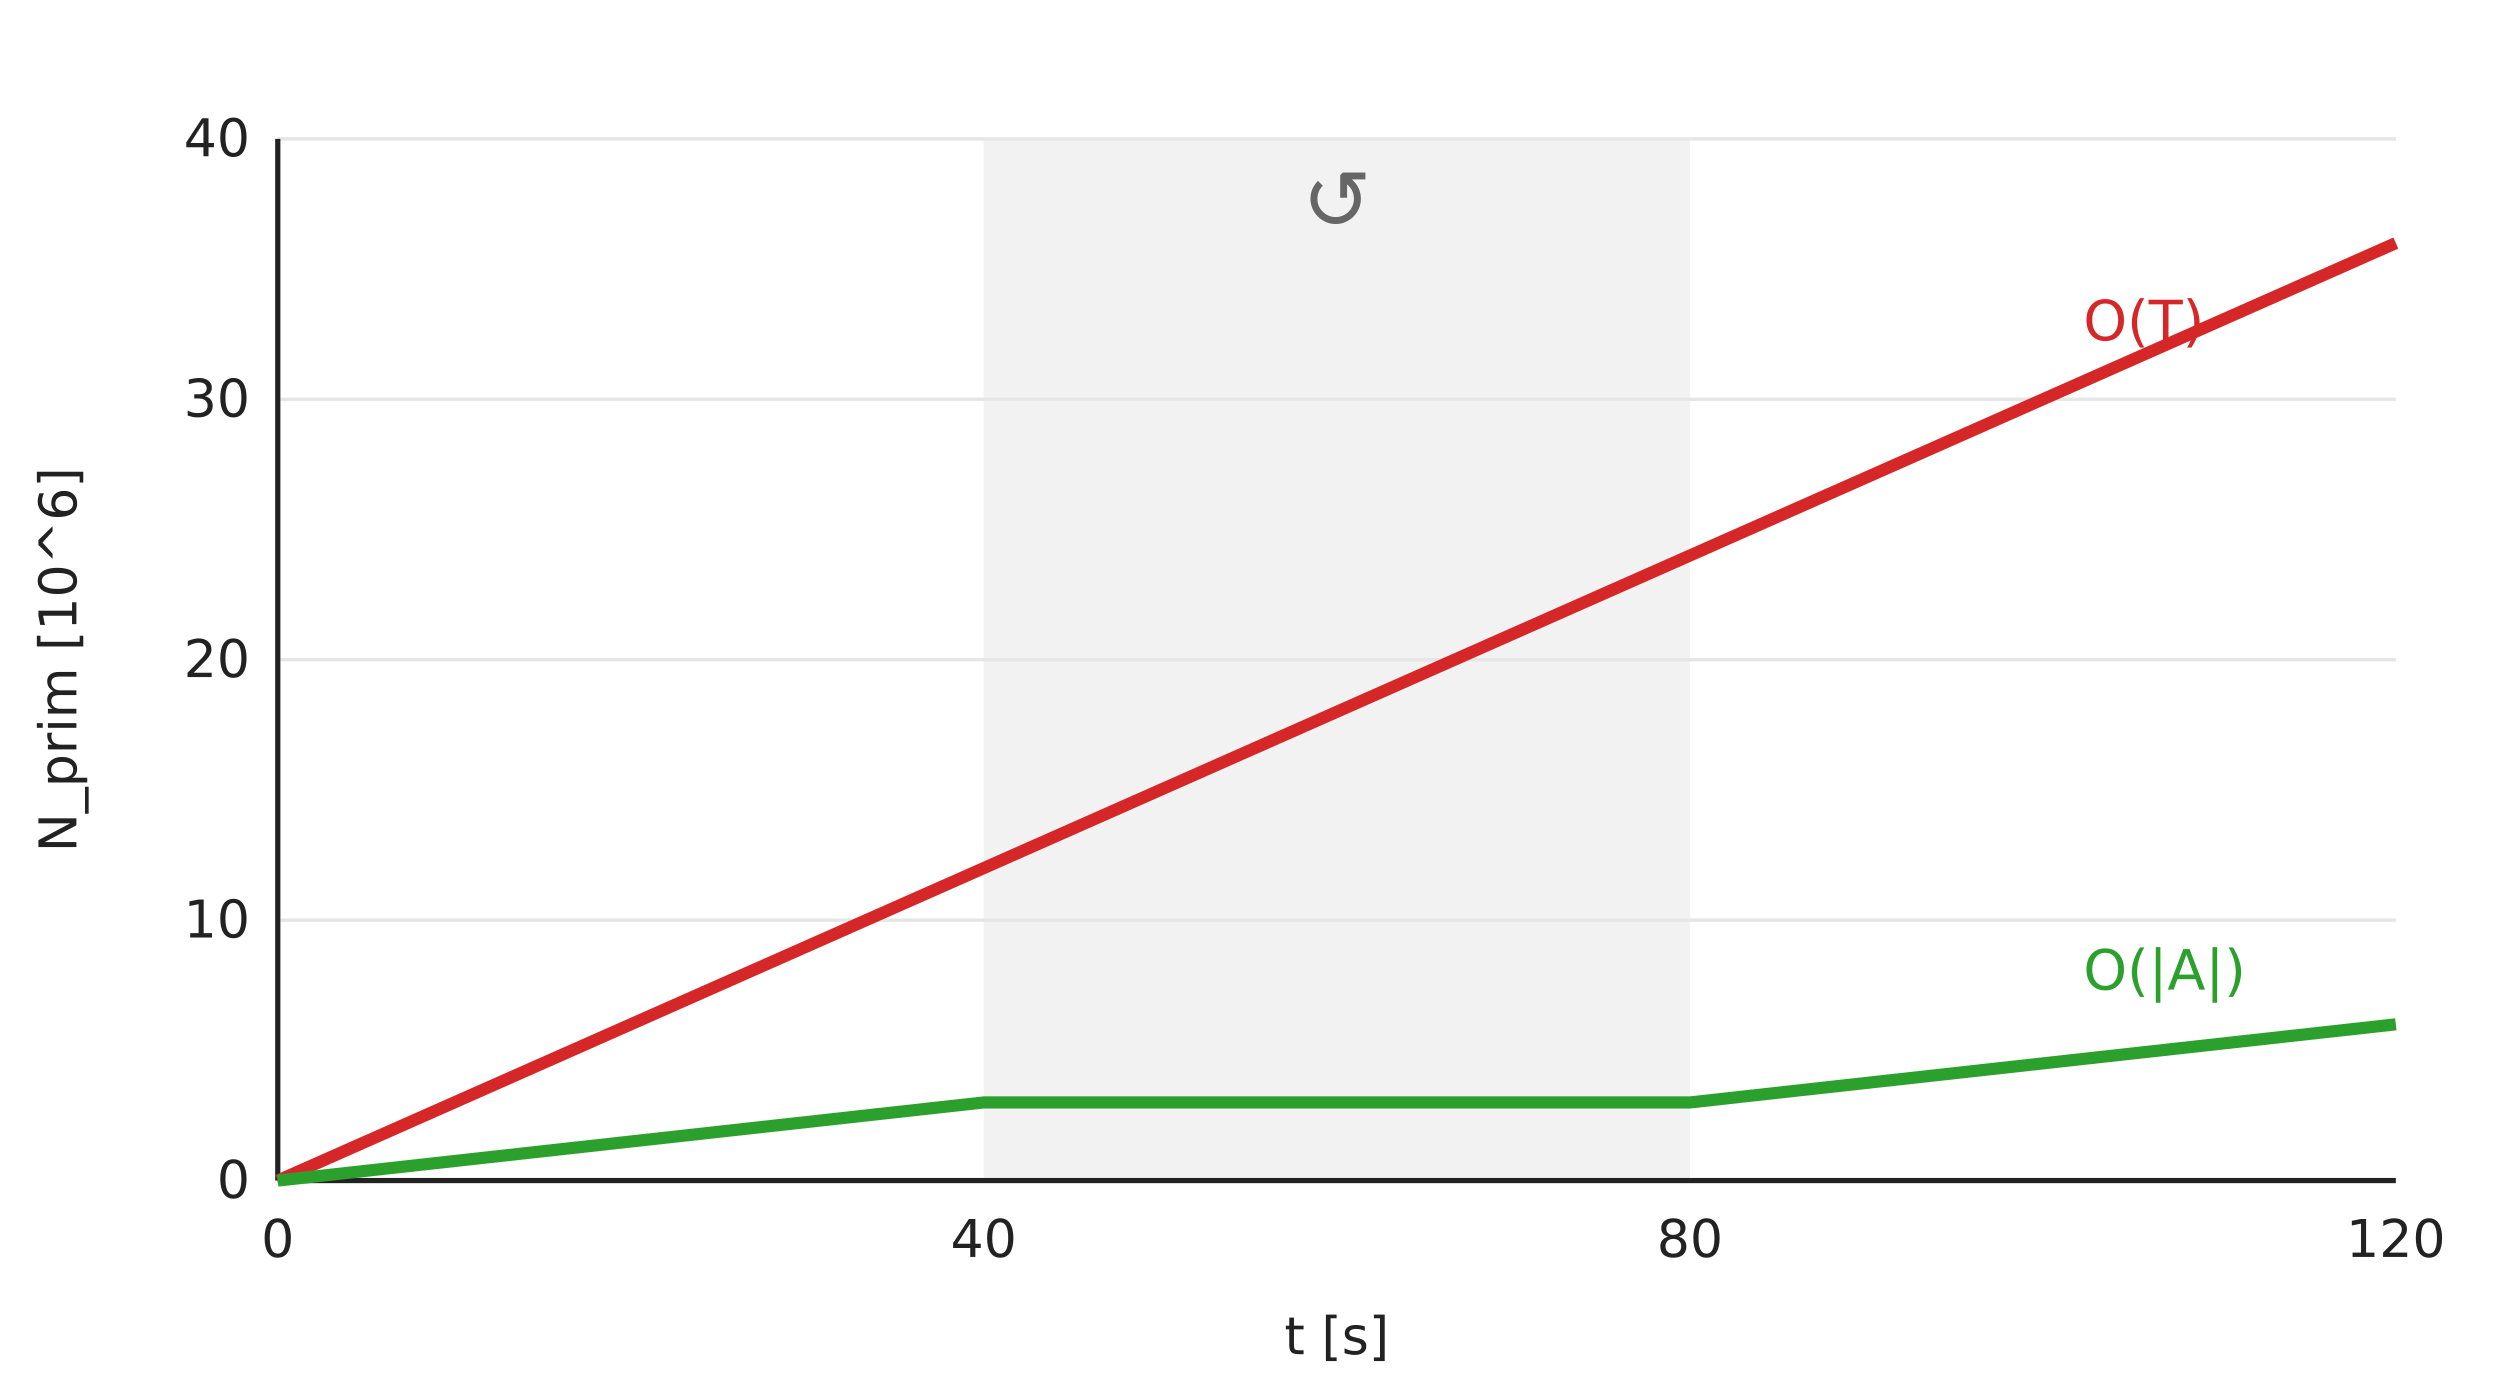
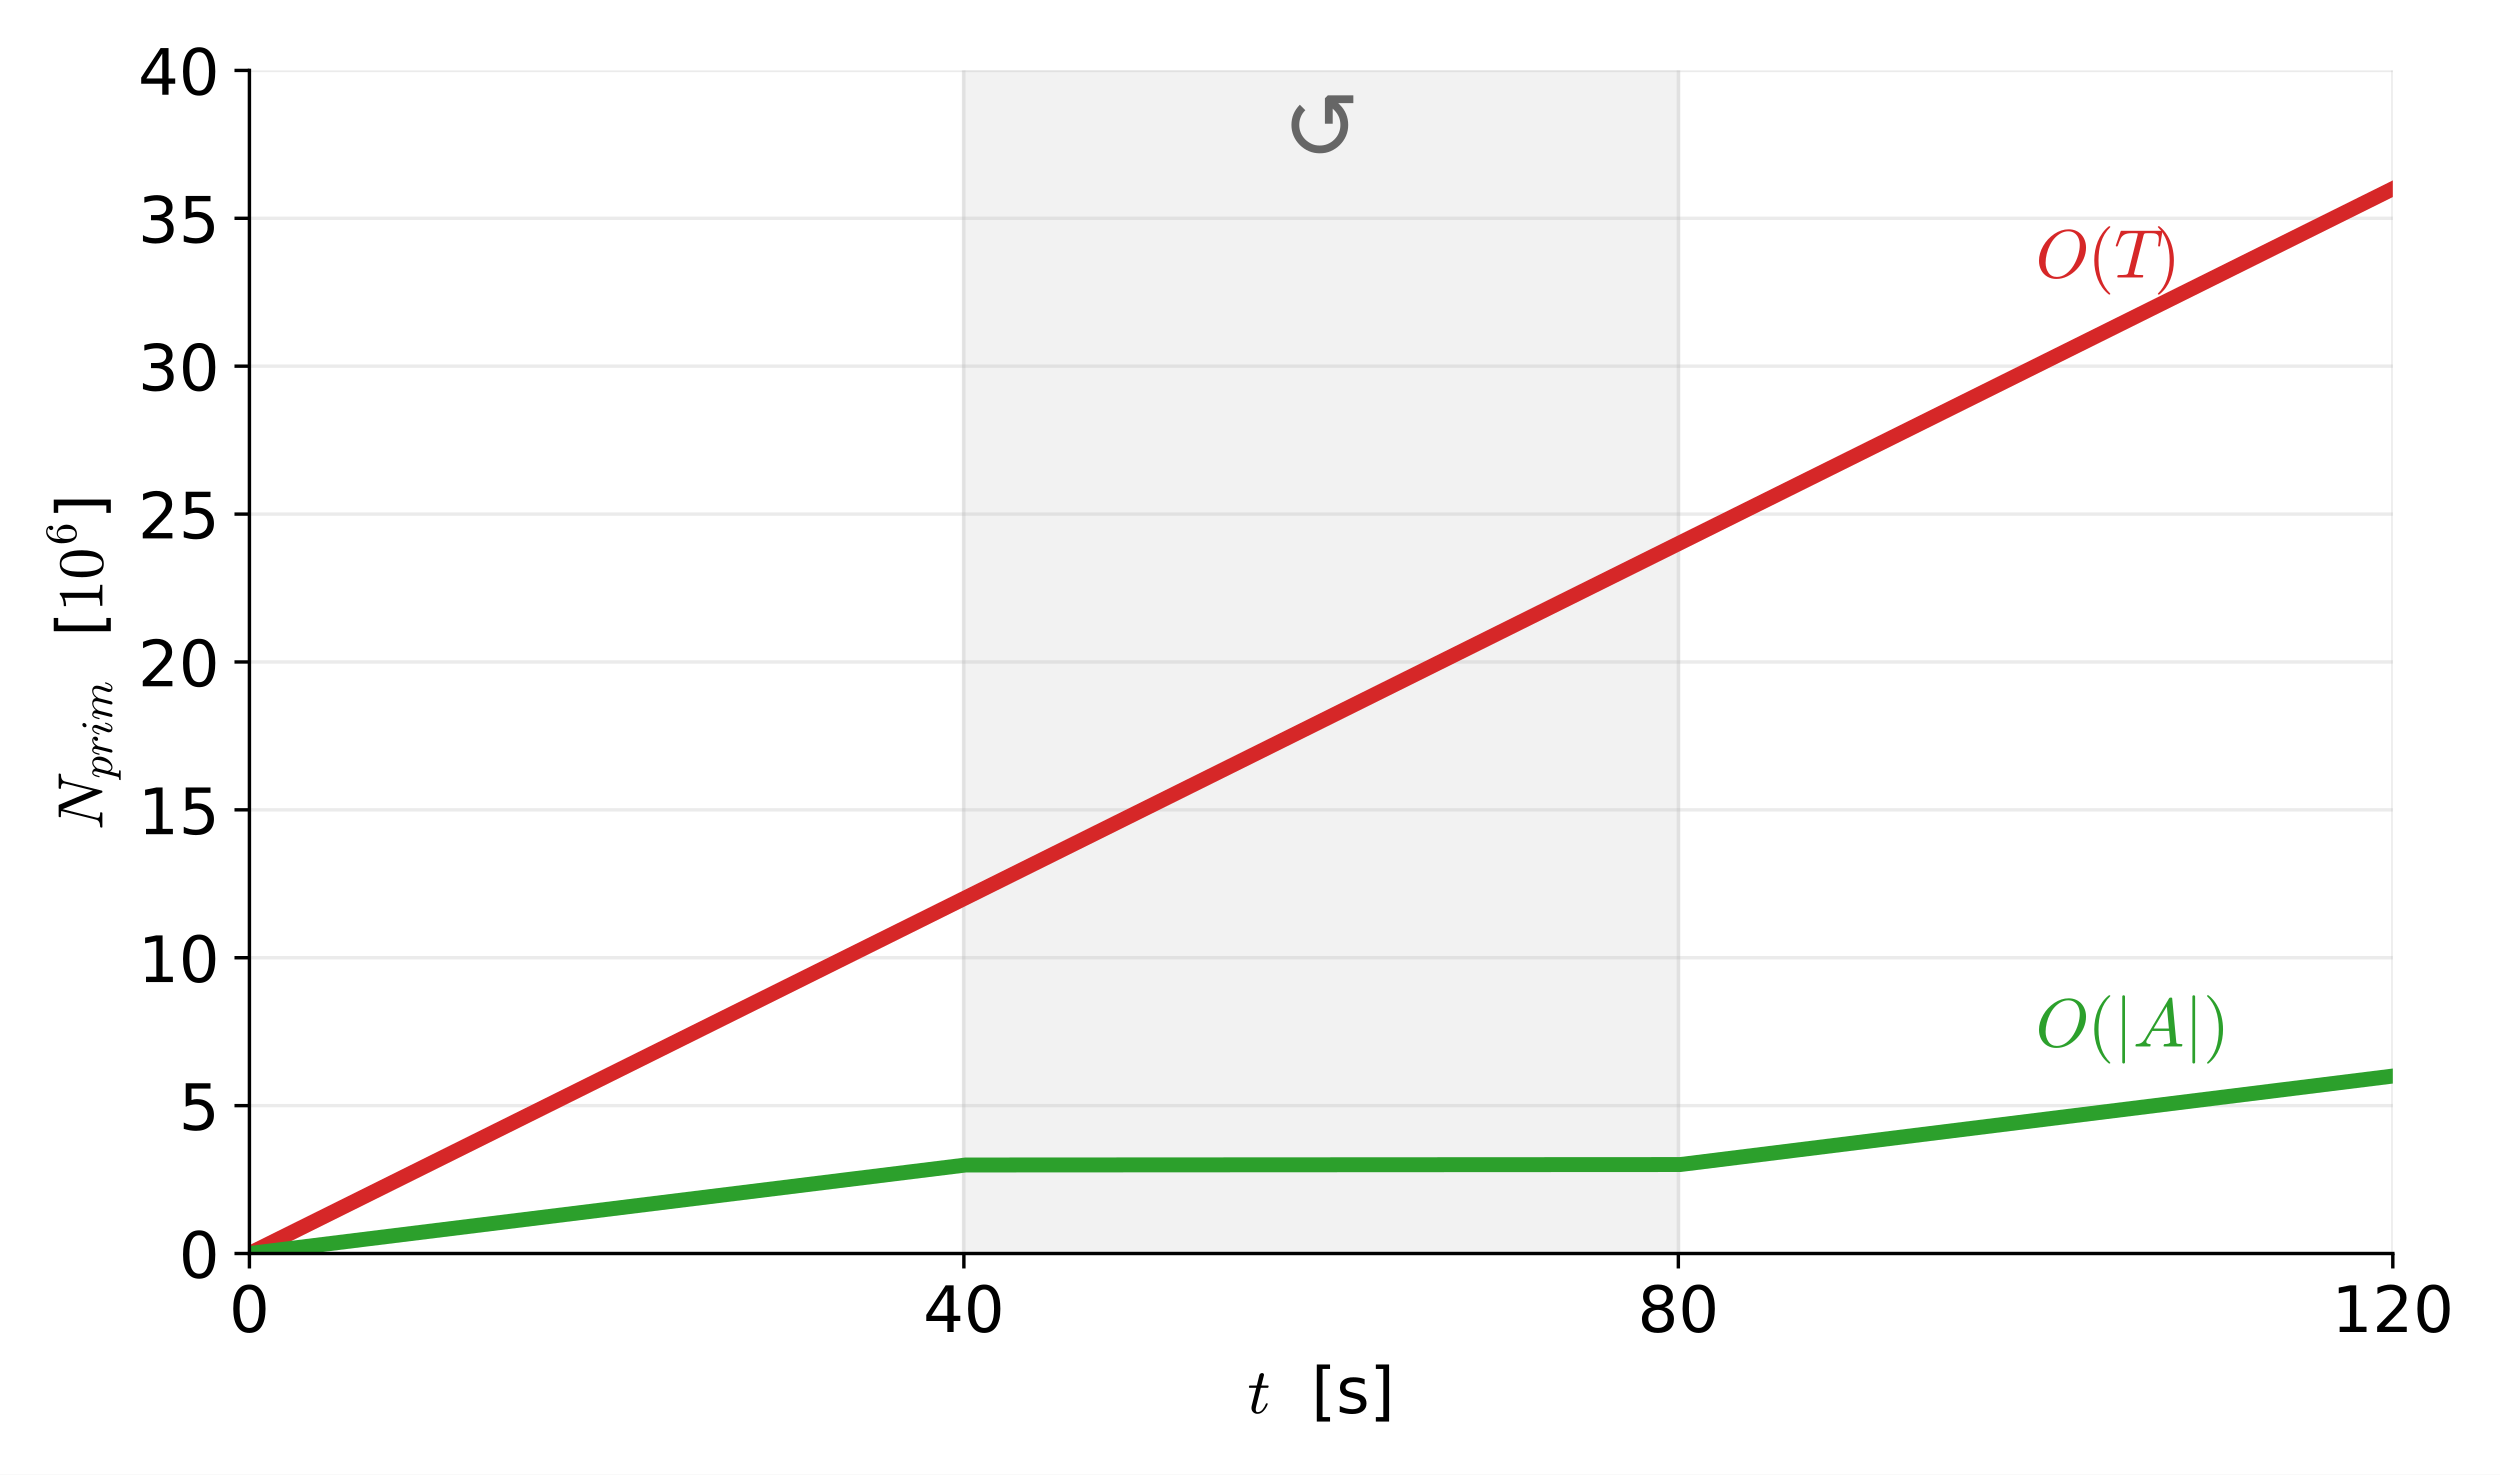
- <svg xmlns="http://www.w3.org/2000/svg" viewBox="0 0 720 400" width="720" height="400" font-family="DejaVu Sans, Arial, sans-serif" font-size="15">
-   <rect width="720" height="400" fill="#ffffff" />
-   <rect x="283.3" y="40" width="203.4" height="300" fill="#f2f2f2" />
-   <text x="385" y="66" fill="#666" font-size="24" text-anchor="middle">↺</text>
-   <g stroke="#e6e6e6" stroke-width="1">
-     <line x1="80" y1="265" x2="690" y2="265" />
-     <line x1="80" y1="190" x2="690" y2="190" />
-     <line x1="80" y1="115" x2="690" y2="115" />
-     <line x1="80" y1="40" x2="690" y2="40" />
+ <svg xmlns="http://www.w3.org/2000/svg" xmlns:xlink="http://www.w3.org/1999/xlink" width="585.753pt" height="345.502pt" viewBox="0 0 585.753 345.502" version="1.1">
+   <defs>
+     <style type="text/css">*{stroke-linejoin: round; stroke-linecap: butt}</style>
+   </defs>
+   <g id="figure_1">
+     <g id="patch_1">
+       <path d="M 0 345.502  L 585.753 345.502  L 585.753 0  L 0 0  z " style="fill: #ffffff" />
+     </g>
+     <g id="axes_1">
+       <g id="patch_2">
+         <path d="M 58.438 293.698  L 560.638 293.698  L 560.638 16.498  L 58.438 16.498  z " style="fill: #ffffff" />
+       </g>
+       <g id="patch_3">
+         <path d="M 225.838 293.698  L 393.238 293.698  L 393.238 16.498  L 225.838 16.498  z " clip-path="url(#p6d646c4935)" style="fill: #f2f2f2; stroke: #f2f2f2; stroke-linejoin: miter" />
+       </g>
+       <g id="matplotlib.axis_1">
+         <g id="xtick_1">
+           <g id="line2d_1">
+             <path d="M 58.438 293.698  L 58.438 16.498  " clip-path="url(#p6d646c4935)" style="fill: none; stroke: #b0b0b0; stroke-opacity: 0.25; stroke-width: 0.8; stroke-linecap: square" />
+           </g>
+           <g id="line2d_2">
+             <defs>
+               <path id="m04bdde193d" d="M 0 0  L 0 3.5  " style="stroke: #000000; stroke-width: 0.8" />
+             </defs>
+             <g>
+               <use xlink:href="#m04bdde193d" x="58.438" y="293.698" style="stroke: #000000; stroke-width: 0.8" />
+             </g>
+           </g>
+           <g id="text_1">
+             <g transform="translate(53.66562 312.0947) scale(0.15 -0.15)">
+               <defs>
+                 <path id="DejaVuSans-13" d="M 2034 4250  Q 1547 4250 1301 3770  Q 1056 3291 1056 2328  Q 1056 1369 1301 889  Q 1547 409 2034 409  Q 2525 409 2770 889  Q 3016 1369 3016 2328  Q 3016 3291 2770 3770  Q 2525 4250 2034 4250  z M 2034 4750  Q 2819 4750 3233 4129  Q 3647 3509 3647 2328  Q 3647 1150 3233 529  Q 2819 -91 2034 -91  Q 1250 -91 836 529  Q 422 1150 422 2328  Q 422 3509 836 4129  Q 1250 4750 2034 4750  z " transform="scale(0.015625)" />
+               </defs>
+               <use xlink:href="#DejaVuSans-13" />
+             </g>
+           </g>
+         </g>
+         <g id="xtick_2">
+           <g id="line2d_3">
+             <path d="M 225.838 293.698  L 225.838 16.498  " clip-path="url(#p6d646c4935)" style="fill: none; stroke: #b0b0b0; stroke-opacity: 0.25; stroke-width: 0.8; stroke-linecap: square" />
+           </g>
+           <g id="line2d_4">
+             <g>
+               <use xlink:href="#m04bdde193d" x="225.838" y="293.698" style="stroke: #000000; stroke-width: 0.8" />
+             </g>
+           </g>
+           <g id="text_2">
+             <g transform="translate(216.2937 312.0947) scale(0.15 -0.15)">
+               <defs>
+                 <path id="DejaVuSans-17" d="M 2419 4116  L 825 1625  L 2419 1625  L 2419 4116  z M 2253 4666  L 3047 4666  L 3047 1625  L 3713 1625  L 3713 1100  L 3047 1100  L 3047 0  L 2419 0  L 2419 1100  L 313 1100  L 313 1709  L 2253 4666  z " transform="scale(0.015625)" />
+               </defs>
+               <use xlink:href="#DejaVuSans-17" />
+               <use xlink:href="#DejaVuSans-13" transform="translate(63.625 0)" />
+             </g>
+           </g>
+         </g>
+         <g id="xtick_3">
+           <g id="line2d_5">
+             <path d="M 393.238 293.698  L 393.238 16.498  " clip-path="url(#p6d646c4935)" style="fill: none; stroke: #b0b0b0; stroke-opacity: 0.25; stroke-width: 0.8; stroke-linecap: square" />
+           </g>
+           <g id="line2d_6">
+             <g>
+               <use xlink:href="#m04bdde193d" x="393.238" y="293.698" style="stroke: #000000; stroke-width: 0.8" />
+             </g>
+           </g>
+           <g id="text_3">
+             <g transform="translate(383.6938 312.0947) scale(0.15 -0.15)">
+               <defs>
+                 <path id="DejaVuSans-1b" d="M 2034 2216  Q 1584 2216 1326 1975  Q 1069 1734 1069 1313  Q 1069 891 1326 650  Q 1584 409 2034 409  Q 2484 409 2743 651  Q 3003 894 3003 1313  Q 3003 1734 2745 1975  Q 2488 2216 2034 2216  z M 1403 2484  Q 997 2584 770 2862  Q 544 3141 544 3541  Q 544 4100 942 4425  Q 1341 4750 2034 4750  Q 2731 4750 3128 4425  Q 3525 4100 3525 3541  Q 3525 3141 3298 2862  Q 3072 2584 2669 2484  Q 3125 2378 3379 2068  Q 3634 1759 3634 1313  Q 3634 634 3220 271  Q 2806 -91 2034 -91  Q 1263 -91 848 271  Q 434 634 434 1313  Q 434 1759 690 2068  Q 947 2378 1403 2484  z M 1172 3481  Q 1172 3119 1398 2916  Q 1625 2713 2034 2713  Q 2441 2713 2670 2916  Q 2900 3119 2900 3481  Q 2900 3844 2670 4047  Q 2441 4250 2034 4250  Q 1625 4250 1398 4047  Q 1172 3844 1172 3481  z " transform="scale(0.015625)" />
+               </defs>
+               <use xlink:href="#DejaVuSans-1b" />
+               <use xlink:href="#DejaVuSans-13" transform="translate(63.625 0)" />
+             </g>
+           </g>
+         </g>
+         <g id="xtick_4">
+           <g id="line2d_7">
+             <path d="M 560.638 293.698  L 560.638 16.498  " clip-path="url(#p6d646c4935)" style="fill: none; stroke: #b0b0b0; stroke-opacity: 0.25; stroke-width: 0.8; stroke-linecap: square" />
+           </g>
+           <g id="line2d_8">
+             <g>
+               <use xlink:href="#m04bdde193d" x="560.638" y="293.698" style="stroke: #000000; stroke-width: 0.8" />
+             </g>
+           </g>
+           <g id="text_4">
+             <g transform="translate(546.3219 312.0947) scale(0.15 -0.15)">
+               <defs>
+                 <path id="DejaVuSans-14" d="M 794 531  L 1825 531  L 1825 4091  L 703 3866  L 703 4441  L 1819 4666  L 2450 4666  L 2450 531  L 3481 531  L 3481 0  L 794 0  L 794 531  z " transform="scale(0.015625)" />
+                 <path id="DejaVuSans-15" d="M 1228 531  L 3431 531  L 3431 0  L 469 0  L 469 531  Q 828 903 1448 1529  Q 2069 2156 2228 2338  Q 2531 2678 2651 2914  Q 2772 3150 2772 3378  Q 2772 3750 2511 3984  Q 2250 4219 1831 4219  Q 1534 4219 1204 4116  Q 875 4013 500 3803  L 500 4441  Q 881 4594 1212 4672  Q 1544 4750 1819 4750  Q 2544 4750 2975 4387  Q 3406 4025 3406 3419  Q 3406 3131 3298 2873  Q 3191 2616 2906 2266  Q 2828 2175 2409 1742  Q 1991 1309 1228 531  z " transform="scale(0.015625)" />
+               </defs>
+               <use xlink:href="#DejaVuSans-14" />
+               <use xlink:href="#DejaVuSans-15" transform="translate(63.625 0)" />
+               <use xlink:href="#DejaVuSans-13" transform="translate(127.25 0)" />
+             </g>
+           </g>
+         </g>
+         <g id="text_5">
+           <g transform="translate(292.2875 331.0982) scale(0.15 -0.15)">
+             <defs>
+               <path id="Cmmi10-30" d="M 397 519  Q 397 613 416 697  L 878 2534  L 206 2534  Q 141 2534 141 2619  Q 166 2759 225 2759  L 934 2759  L 1191 3803  Q 1216 3888 1291 3947  Q 1366 4006 1459 4006  Q 1541 4006 1595 3957  Q 1650 3909 1650 3828  Q 1650 3809 1648 3798  Q 1647 3788 1644 3775  L 1388 2759  L 2047 2759  Q 2113 2759 2113 2675  Q 2109 2659 2100 2621  Q 2091 2584 2075 2559  Q 2059 2534 2028 2534  L 1331 2534  L 872 684  Q 825 503 825 372  Q 825 97 1013 97  Q 1294 97 1511 361  Q 1728 625 1844 941  Q 1869 978 1894 978  L 1972 978  Q 1997 978 2012 961  Q 2028 944 2028 922  Q 2028 909 2022 903  Q 1881 516 1612 222  Q 1344 -72 997 -72  Q 744 -72 570 93  Q 397 259 397 519  z " transform="scale(0.015625)" />
+               <path id="DejaVuSans-3" transform="scale(0.015625)" />
+               <path id="DejaVuSans-3e" d="M 550 4863  L 1875 4863  L 1875 4416  L 1125 4416  L 1125 -397  L 1875 -397  L 1875 -844  L 550 -844  L 550 4863  z " transform="scale(0.015625)" />
+               <path id="DejaVuSans-56" d="M 2834 3397  L 2834 2853  Q 2591 2978 2328 3040  Q 2066 3103 1784 3103  Q 1356 3103 1142 2972  Q 928 2841 928 2578  Q 928 2378 1081 2264  Q 1234 2150 1697 2047  L 1894 2003  Q 2506 1872 2764 1633  Q 3022 1394 3022 966  Q 3022 478 2636 193  Q 2250 -91 1575 -91  Q 1294 -91 989 -36  Q 684 19 347 128  L 347 722  Q 666 556 975 473  Q 1284 391 1588 391  Q 1994 391 2212 530  Q 2431 669 2431 922  Q 2431 1156 2273 1281  Q 2116 1406 1581 1522  L 1381 1569  Q 847 1681 609 1914  Q 372 2147 372 2553  Q 372 3047 722 3315  Q 1072 3584 1716 3584  Q 2034 3584 2315 3537  Q 2597 3491 2834 3397  z " transform="scale(0.015625)" />
+               <path id="DejaVuSans-40" d="M 1947 4863  L 1947 -844  L 622 -844  L 622 -397  L 1369 -397  L 1369 4416  L 622 4416  L 622 4863  L 1947 4863  z " transform="scale(0.015625)" />
+             </defs>
+             <use xlink:href="#Cmmi10-30" transform="translate(0 0.015625)" />
+             <use xlink:href="#DejaVuSans-3" transform="translate(36.08398 0.015625)" />
+             <use xlink:href="#DejaVuSans-3" transform="translate(67.87109 0.015625)" />
+             <use xlink:href="#DejaVuSans-3e" transform="translate(99.6582 0.015625)" />
+             <use xlink:href="#DejaVuSans-56" transform="translate(138.6719 0.015625)" />
+             <use xlink:href="#DejaVuSans-40" transform="translate(190.7715 0.015625)" />
+           </g>
+         </g>
+       </g>
+       <g id="matplotlib.axis_2">
+         <g id="ytick_1">
+           <g id="line2d_9">
+             <path d="M 58.438 293.698  L 560.638 293.698  " clip-path="url(#p6d646c4935)" style="fill: none; stroke: #b0b0b0; stroke-opacity: 0.25; stroke-width: 0.8; stroke-linecap: square" />
+           </g>
+           <g id="line2d_10">
+             <defs>
+               <path id="meda102e168" d="M 0 0  L -3.5 0  " style="stroke: #000000; stroke-width: 0.8" />
+             </defs>
+             <g>
+               <use xlink:href="#meda102e168" x="58.438" y="293.698" style="stroke: #000000; stroke-width: 0.8" />
+             </g>
+           </g>
+           <g id="text_6">
+             <g transform="translate(41.89375 299.3965) scale(0.15 -0.15)">
+               <use xlink:href="#DejaVuSans-13" />
+             </g>
+           </g>
+         </g>
+         <g id="ytick_2">
+           <g id="line2d_11">
+             <path d="M 58.438 259.048  L 560.638 259.048  " clip-path="url(#p6d646c4935)" style="fill: none; stroke: #b0b0b0; stroke-opacity: 0.25; stroke-width: 0.8; stroke-linecap: square" />
+           </g>
+           <g id="line2d_12">
+             <g>
+               <use xlink:href="#meda102e168" x="58.438" y="259.048" style="stroke: #000000; stroke-width: 0.8" />
+             </g>
+           </g>
+           <g id="text_7">
+             <g transform="translate(41.89375 264.7465) scale(0.15 -0.15)">
+               <defs>
+                 <path id="DejaVuSans-18" d="M 691 4666  L 3169 4666  L 3169 4134  L 1269 4134  L 1269 2991  Q 1406 3038 1543 3061  Q 1681 3084 1819 3084  Q 2600 3084 3056 2656  Q 3513 2228 3513 1497  Q 3513 744 3044 326  Q 2575 -91 1722 -91  Q 1428 -91 1123 -41  Q 819 9 494 109  L 494 744  Q 775 591 1075 516  Q 1375 441 1709 441  Q 2250 441 2565 725  Q 2881 1009 2881 1497  Q 2881 1984 2565 2268  Q 2250 2553 1709 2553  Q 1456 2553 1204 2497  Q 953 2441 691 2322  L 691 4666  z " transform="scale(0.015625)" />
+               </defs>
+               <use xlink:href="#DejaVuSans-18" />
+             </g>
+           </g>
+         </g>
+         <g id="ytick_3">
+           <g id="line2d_13">
+             <path d="M 58.438 224.398  L 560.638 224.398  " clip-path="url(#p6d646c4935)" style="fill: none; stroke: #b0b0b0; stroke-opacity: 0.25; stroke-width: 0.8; stroke-linecap: square" />
+           </g>
+           <g id="line2d_14">
+             <g>
+               <use xlink:href="#meda102e168" x="58.438" y="224.398" style="stroke: #000000; stroke-width: 0.8" />
+             </g>
+           </g>
+           <g id="text_8">
+             <g transform="translate(32.35 230.0965) scale(0.15 -0.15)">
+               <use xlink:href="#DejaVuSans-14" />
+               <use xlink:href="#DejaVuSans-13" transform="translate(63.625 0)" />
+             </g>
+           </g>
+         </g>
+         <g id="ytick_4">
+           <g id="line2d_15">
+             <path d="M 58.438 189.748  L 560.638 189.748  " clip-path="url(#p6d646c4935)" style="fill: none; stroke: #b0b0b0; stroke-opacity: 0.25; stroke-width: 0.8; stroke-linecap: square" />
+           </g>
+           <g id="line2d_16">
+             <g>
+               <use xlink:href="#meda102e168" x="58.438" y="189.748" style="stroke: #000000; stroke-width: 0.8" />
+             </g>
+           </g>
+           <g id="text_9">
+             <g transform="translate(32.35 195.4465) scale(0.15 -0.15)">
+               <use xlink:href="#DejaVuSans-14" />
+               <use xlink:href="#DejaVuSans-18" transform="translate(63.625 0)" />
+             </g>
+           </g>
+         </g>
+         <g id="ytick_5">
+           <g id="line2d_17">
+             <path d="M 58.438 155.098  L 560.638 155.098  " clip-path="url(#p6d646c4935)" style="fill: none; stroke: #b0b0b0; stroke-opacity: 0.25; stroke-width: 0.8; stroke-linecap: square" />
+           </g>
+           <g id="line2d_18">
+             <g>
+               <use xlink:href="#meda102e168" x="58.438" y="155.098" style="stroke: #000000; stroke-width: 0.8" />
+             </g>
+           </g>
+           <g id="text_10">
+             <g transform="translate(32.35 160.7965) scale(0.15 -0.15)">
+               <use xlink:href="#DejaVuSans-15" />
+               <use xlink:href="#DejaVuSans-13" transform="translate(63.625 0)" />
+             </g>
+           </g>
+         </g>
+         <g id="ytick_6">
+           <g id="line2d_19">
+             <path d="M 58.438 120.448  L 560.638 120.448  " clip-path="url(#p6d646c4935)" style="fill: none; stroke: #b0b0b0; stroke-opacity: 0.25; stroke-width: 0.8; stroke-linecap: square" />
+           </g>
+           <g id="line2d_20">
+             <g>
+               <use xlink:href="#meda102e168" x="58.438" y="120.448" style="stroke: #000000; stroke-width: 0.8" />
+             </g>
+           </g>
+           <g id="text_11">
+             <g transform="translate(32.35 126.1465) scale(0.15 -0.15)">
+               <use xlink:href="#DejaVuSans-15" />
+               <use xlink:href="#DejaVuSans-18" transform="translate(63.625 0)" />
+             </g>
+           </g>
+         </g>
+         <g id="ytick_7">
+           <g id="line2d_21">
+             <path d="M 58.438 85.798  L 560.638 85.798  " clip-path="url(#p6d646c4935)" style="fill: none; stroke: #b0b0b0; stroke-opacity: 0.25; stroke-width: 0.8; stroke-linecap: square" />
+           </g>
+           <g id="line2d_22">
+             <g>
+               <use xlink:href="#meda102e168" x="58.438" y="85.798" style="stroke: #000000; stroke-width: 0.8" />
+             </g>
+           </g>
+           <g id="text_12">
+             <g transform="translate(32.35 91.49648) scale(0.15 -0.15)">
+               <defs>
+                 <path id="DejaVuSans-16" d="M 2597 2516  Q 3050 2419 3304 2112  Q 3559 1806 3559 1356  Q 3559 666 3084 287  Q 2609 -91 1734 -91  Q 1441 -91 1130 -33  Q 819 25 488 141  L 488 750  Q 750 597 1062 519  Q 1375 441 1716 441  Q 2309 441 2620 675  Q 2931 909 2931 1356  Q 2931 1769 2642 2001  Q 2353 2234 1838 2234  L 1294 2234  L 1294 2753  L 1863 2753  Q 2328 2753 2575 2939  Q 2822 3125 2822 3475  Q 2822 3834 2567 4026  Q 2313 4219 1838 4219  Q 1578 4219 1281 4162  Q 984 4106 628 3988  L 628 4550  Q 988 4650 1302 4700  Q 1616 4750 1894 4750  Q 2613 4750 3031 4423  Q 3450 4097 3450 3541  Q 3450 3153 3228 2886  Q 3006 2619 2597 2516  z " transform="scale(0.015625)" />
+               </defs>
+               <use xlink:href="#DejaVuSans-16" />
+               <use xlink:href="#DejaVuSans-13" transform="translate(63.625 0)" />
+             </g>
+           </g>
+         </g>
+         <g id="ytick_8">
+           <g id="line2d_23">
+             <path d="M 58.438 51.148  L 560.638 51.148  " clip-path="url(#p6d646c4935)" style="fill: none; stroke: #b0b0b0; stroke-opacity: 0.25; stroke-width: 0.8; stroke-linecap: square" />
+           </g>
+           <g id="line2d_24">
+             <g>
+               <use xlink:href="#meda102e168" x="58.438" y="51.148" style="stroke: #000000; stroke-width: 0.8" />
+             </g>
+           </g>
+           <g id="text_13">
+             <g transform="translate(32.35 56.84648) scale(0.15 -0.15)">
+               <use xlink:href="#DejaVuSans-16" />
+               <use xlink:href="#DejaVuSans-18" transform="translate(63.625 0)" />
+             </g>
+           </g>
+         </g>
+         <g id="ytick_9">
+           <g id="line2d_25">
+             <path d="M 58.438 16.498  L 560.638 16.498  " clip-path="url(#p6d646c4935)" style="fill: none; stroke: #b0b0b0; stroke-opacity: 0.25; stroke-width: 0.8; stroke-linecap: square" />
+           </g>
+           <g id="line2d_26">
+             <g>
+               <use xlink:href="#meda102e168" x="58.438" y="16.498" style="stroke: #000000; stroke-width: 0.8" />
+             </g>
+           </g>
+           <g id="text_14">
+             <g transform="translate(32.35 22.19648) scale(0.15 -0.15)">
+               <use xlink:href="#DejaVuSans-17" />
+               <use xlink:href="#DejaVuSans-13" transform="translate(63.625 0)" />
+             </g>
+           </g>
+         </g>
+         <g id="text_15">
+           <g transform="translate(24 194.4732) rotate(-90) scale(0.15 -0.15)">
+             <defs>
+               <path id="Cmmi10-5d" d="M 300 0  Q 238 0 238 84  Q 241 100 250 139  Q 259 178 276 201  Q 294 225 319 225  Q 931 225 1031 616  L 1900 4116  Q 1722 4147 1338 4147  Q 1275 4147 1275 4231  Q 1278 4247 1287 4286  Q 1297 4325 1314 4348  Q 1331 4372 1356 4372  L 2463 4372  Q 2509 4372 2522 4331  L 3944 947  L 4653 3781  Q 4666 3850 4666 3878  Q 4666 4147 4172 4147  Q 4109 4147 4109 4231  Q 4131 4313 4143 4342  Q 4156 4372 4219 4372  L 5588 4372  Q 5650 4372 5650 4288  Q 5647 4272 5637 4233  Q 5628 4194 5611 4170  Q 5594 4147 5569 4147  Q 4956 4147 4856 3756  L 3938 56  Q 3916 0 3872 0  L 3794 0  Q 3750 0 3738 44  L 2106 3916  L 2094 3956  Q 2081 3969 2081 3975  L 1234 588  Q 1228 572 1225 548  Q 1222 525 1216 494  Q 1216 328 1359 276  Q 1503 225 1716 225  Q 1778 225 1778 141  Q 1756 53 1740 26  Q 1725 0 1672 0  L 300 0  z " transform="scale(0.015625)" />
+               <path id="Cmmi10-80" d="M -159 -1241  Q -219 -1241 -219 -1159  Q -197 -1019 -134 -1019  Q 66 -1019 145 -983  Q 225 -947 269 -800  L 991 2081  Q 1038 2200 1038 2388  Q 1038 2663 850 2663  Q 650 2663 553 2423  Q 456 2184 366 1819  Q 366 1778 313 1778  L 238 1778  Q 222 1778 203 1801  Q 184 1825 184 1844  Q 253 2122 317 2315  Q 381 2509 517 2668  Q 653 2828 856 2828  Q 1075 2828 1240 2704  Q 1406 2581 1453 2369  Q 1628 2572 1840 2700  Q 2053 2828 2278 2828  Q 2547 2828 2745 2684  Q 2944 2541 3044 2308  Q 3144 2075 3144 1806  Q 3144 1394 2933 953  Q 2722 513 2361 220  Q 2000 -72 1588 -72  Q 1400 -72 1248 34  Q 1097 141 1013 313  L 722 -825  Q 706 -919 703 -934  Q 703 -1019 1125 -1019  Q 1191 -1019 1191 -1100  Q 1169 -1184 1155 -1212  Q 1141 -1241 1081 -1241  L -159 -1241  z M 1594 97  Q 1816 97 2006 280  Q 2197 463 2316 691  Q 2403 863 2479 1111  Q 2556 1359 2612 1640  Q 2669 1922 2669 2088  Q 2669 2234 2630 2362  Q 2591 2491 2502 2577  Q 2413 2663 2266 2663  Q 2031 2663 1823 2495  Q 1616 2328 1447 2081  L 1447 2059  L 1094 647  Q 1138 419 1263 258  Q 1388 97 1594 97  z " transform="scale(0.015625)" />
+               <path id="Cmmi10-84" d="M 494 109  Q 494 147 500 166  L 978 2075  Q 1025 2253 1025 2388  Q 1025 2663 838 2663  Q 638 2663 541 2423  Q 444 2184 353 1819  Q 353 1800 334 1789  Q 316 1778 300 1778  L 225 1778  Q 203 1778 187 1801  Q 172 1825 172 1844  Q 241 2122 305 2315  Q 369 2509 505 2668  Q 641 2828 844 2828  Q 1066 2828 1233 2700  Q 1400 2572 1441 2363  Q 1603 2575 1811 2701  Q 2019 2828 2266 2828  Q 2469 2828 2623 2709  Q 2778 2591 2778 2388  Q 2778 2225 2676 2104  Q 2575 1984 2406 1984  Q 2303 1984 2233 2048  Q 2163 2113 2163 2216  Q 2163 2356 2266 2467  Q 2369 2578 2503 2578  Q 2400 2663 2253 2663  Q 1978 2663 1775 2467  Q 1572 2272 1409 1972  L 953 141  Q 931 53 854 -9  Q 778 -72 684 -72  Q 606 -72 550 -22  Q 494 28 494 109  z " transform="scale(0.015625)" />
+               <path id="Cmmi10-37" d="M 500 459  Q 500 578 550 709  L 1069 2088  Q 1153 2322 1153 2472  Q 1153 2663 1013 2663  Q 759 2663 595 2402  Q 431 2141 353 1819  Q 341 1778 300 1778  L 225 1778  Q 172 1778 172 1838  L 172 1856  Q 275 2238 487 2533  Q 700 2828 1025 2828  Q 1253 2828 1411 2678  Q 1569 2528 1569 2297  Q 1569 2178 1516 2047  L 997 672  Q 909 459 909 288  Q 909 97 1056 97  Q 1306 97 1473 364  Q 1641 631 1709 941  Q 1722 978 1759 978  L 1838 978  Q 1863 978 1878 961  Q 1894 944 1894 922  Q 1894 916 1888 903  Q 1800 541 1583 234  Q 1366 -72 1044 -72  Q 819 -72 659 83  Q 500 238 500 459  z M 1222 3878  Q 1222 4013 1334 4122  Q 1447 4231 1581 4231  Q 1691 4231 1761 4164  Q 1831 4097 1831 3994  Q 1831 3850 1717 3742  Q 1603 3634 1466 3634  Q 1363 3634 1292 3704  Q 1222 3775 1222 3878  z " transform="scale(0.015625)" />
+               <path id="Cmmi10-45" d="M 494 109  Q 494 147 500 166  L 978 2075  Q 1025 2253 1025 2388  Q 1025 2663 838 2663  Q 638 2663 541 2423  Q 444 2184 353 1819  Q 353 1800 334 1789  Q 316 1778 300 1778  L 225 1778  Q 203 1778 187 1801  Q 172 1825 172 1844  Q 241 2122 305 2315  Q 369 2509 505 2668  Q 641 2828 844 2828  Q 1084 2828 1268 2676  Q 1453 2525 1453 2291  Q 1644 2541 1900 2684  Q 2156 2828 2444 2828  Q 2747 2828 2967 2673  Q 3188 2519 3188 2234  Q 3384 2513 3648 2670  Q 3913 2828 4225 2828  Q 4556 2828 4757 2648  Q 4959 2469 4959 2138  Q 4959 1875 4842 1503  Q 4725 1131 4550 672  Q 4459 450 4459 288  Q 4459 97 4609 97  Q 4859 97 5025 365  Q 5191 634 5259 941  Q 5278 978 5313 978  L 5388 978  Q 5413 978 5430 961  Q 5447 944 5447 922  Q 5447 916 5441 903  Q 5353 541 5136 234  Q 4919 -72 4594 -72  Q 4369 -72 4209 83  Q 4050 238 4050 459  Q 4050 572 4103 709  Q 4284 1191 4404 1569  Q 4525 1947 4525 2234  Q 4525 2413 4453 2538  Q 4381 2663 4213 2663  Q 3863 2663 3606 2448  Q 3350 2234 3163 1881  Q 3150 1819 3144 1784  L 2731 141  Q 2709 53 2632 -9  Q 2556 -72 2463 -72  Q 2388 -72 2330 -22  Q 2272 28 2272 109  Q 2272 147 2278 166  L 2688 1797  Q 2753 2059 2753 2234  Q 2753 2413 2679 2538  Q 2606 2663 2431 2663  Q 2197 2663 2000 2559  Q 1803 2456 1656 2286  Q 1509 2116 1388 1881  L 953 141  Q 931 53 854 -9  Q 778 -72 684 -72  Q 606 -72 550 -22  Q 494 28 494 109  z " transform="scale(0.015625)" />
+               <path id="Cmr10-64" d="M 594 0  L 594 225  Q 1394 225 1394 428  L 1394 3788  Q 1063 3628 556 3628  L 556 3853  Q 1341 3853 1741 4263  L 1831 4263  Q 1853 4263 1873 4245  Q 1894 4228 1894 4206  L 1894 428  Q 1894 225 2694 225  L 2694 0  L 594 0  z " transform="scale(0.015625)" />
+               <path id="Cmr10-28" d="M 1600 -141  Q 816 -141 533 504  Q 250 1150 250 2041  Q 250 2597 351 3087  Q 453 3578 754 3920  Q 1056 4263 1600 4263  Q 2022 4263 2290 4056  Q 2559 3850 2700 3523  Q 2841 3197 2892 2823  Q 2944 2450 2944 2041  Q 2944 1491 2842 1011  Q 2741 531 2444 195  Q 2147 -141 1600 -141  z M 1600 25  Q 1956 25 2131 390  Q 2306 756 2347 1200  Q 2388 1644 2388 2144  Q 2388 2625 2347 3031  Q 2306 3438 2132 3767  Q 1959 4097 1600 4097  Q 1238 4097 1063 3765  Q 888 3434 847 3029  Q 806 2625 806 2144  Q 806 1788 823 1472  Q 841 1156 916 820  Q 991 484 1158 254  Q 1325 25 1600 25  z " transform="scale(0.015625)" />
+               <path id="Cmr10-45" d="M 1600 -141  Q 1203 -141 937 70  Q 672 281 526 617  Q 381 953 325 1322  Q 269 1691 269 2069  Q 269 2575 466 3084  Q 663 3594 1045 3928  Q 1428 4263 1953 4263  Q 2172 4263 2361 4180  Q 2550 4097 2658 3936  Q 2766 3775 2766 3547  Q 2766 3416 2677 3327  Q 2588 3238 2456 3238  Q 2331 3238 2240 3328  Q 2150 3419 2150 3547  Q 2150 3672 2240 3762  Q 2331 3853 2456 3853  L 2491 3853  Q 2409 3969 2261 4023  Q 2113 4078 1953 4078  Q 1759 4078 1595 3993  Q 1431 3909 1300 3765  Q 1169 3622 1081 3448  Q 994 3275 945 3053  Q 897 2831 884 2637  Q 872 2444 872 2150  Q 984 2413 1190 2580  Q 1397 2747 1656 2747  Q 1941 2747 2175 2631  Q 2409 2516 2578 2311  Q 2747 2106 2836 1843  Q 2925 1581 2925 1313  Q 2925 938 2758 598  Q 2591 259 2287 59  Q 1984 -141 1600 -141  z M 1600 63  Q 1847 63 1997 175  Q 2147 288 2217 473  Q 2288 659 2305 848  Q 2322 1038 2322 1313  Q 2322 1675 2287 1931  Q 2253 2188 2100 2383  Q 1947 2578 1631 2578  Q 1372 2578 1205 2403  Q 1038 2228 961 1961  Q 884 1694 884 1447  Q 884 1363 891 1319  Q 891 1309 889 1303  Q 888 1297 884 1288  Q 884 1013 940 731  Q 997 450 1156 256  Q 1316 63 1600 63  z " transform="scale(0.015625)" />
+             </defs>
+             <use xlink:href="#Cmmi10-5d" transform="translate(0 0.084203)" />
+             <use xlink:href="#Cmmi10-80" transform="translate(80.32227 -14.91576) scale(0.7)" />
+             <use xlink:href="#Cmmi10-84" transform="translate(115.5273 -14.91576) scale(0.7)" />
+             <use xlink:href="#Cmmi10-37" transform="translate(147.1094 -14.91576) scale(0.7)" />
+             <use xlink:href="#Cmmi10-45" transform="translate(171.2061 -14.91576) scale(0.7)" />
+             <use xlink:href="#DejaVuSans-3" transform="translate(238.3815 0.084203)" />
+             <use xlink:href="#DejaVuSans-3" transform="translate(270.1687 0.084203)" />
+             <use xlink:href="#DejaVuSans-3e" transform="translate(301.9558 0.084203)" />
+             <use xlink:href="#Cmr10-64" transform="translate(340.9694 0.084203)" />
+             <use xlink:href="#Cmr10-28" transform="translate(390.9694 0.084203)" />
+             <use xlink:href="#Cmr10-45" transform="translate(444.9737 41.37344) scale(0.7)" />
+             <use xlink:href="#DejaVuSans-40" transform="translate(485.6941 0.084203)" />
+           </g>
+         </g>
+       </g>
+       <g id="line2d_27">
+         <path d="M 58.438 293.698  L 560.638 44.218  L 560.638 44.218  " clip-path="url(#p6d646c4935)" style="fill: none; stroke: #d62728; stroke-width: 3.5; stroke-linecap: square" />
+       </g>
+       <g id="line2d_28">
+         <path d="M 58.438 293.698  L 226.256 272.96  L 393.656 272.856  L 560.638 252.118  L 560.638 252.118  " clip-path="url(#p6d646c4935)" style="fill: none; stroke: #2ca02c; stroke-width: 3.5; stroke-linecap: square" />
+       </g>
+       <g id="patch_4">
+         <path d="M 58.438 293.698  L 58.438 16.498  " style="fill: none; stroke: #000000; stroke-width: 0.8; stroke-linejoin: miter; stroke-linecap: square" />
+       </g>
+       <g id="patch_5">
+         <path d="M 58.438 293.698  L 560.638 293.698  " style="fill: none; stroke: #000000; stroke-width: 0.8; stroke-linejoin: miter; stroke-linecap: square" />
+       </g>
+       <g id="text_16">
+         <g style="fill: #666666" transform="translate(300.3198 37.28824) scale(0.22 -0.22)">
+           <defs>
+             <path id="DejaVuSans-c44" d="M 1606 3334  Q 1394 3128 1294 2875  Q 1191 2622 1191 2331  Q 1191 2050 1294 1797  Q 1397 1544 1603 1338  Q 1791 1153 2059 1031  Q 2291 928 2587 928  Q 2884 928 3128 1031  Q 3384 1141 3584 1338  Q 3791 1544 3894 1797  Q 3997 2050 3997 2331  Q 3997 2622 3894 2875  Q 3788 3128 3581 3334  L 3472 3444  L 3472 2413  L 2941 2413  L 2941 4150  L 3141 4350  L 4878 4350  L 4878 3819  L 3847 3819  L 3956 3709  Q 4238 3428 4384 3078  Q 4528 2728 4528 2331  Q 4528 1944 4384 1594  Q 4234 1241 3956 963  Q 3694 703 3331 541  Q 3009 397 2594 397  Q 2194 397 1856 541  Q 1506 691 1231 963  Q 953 1241 803 1594  Q 659 1944 659 2331  Q 659 2728 803 3078  Q 944 3413 1231 3709  L 1606 3334  z " transform="scale(0.015625)" />
+           </defs>
+           <use xlink:href="#DejaVuSans-c44" />
+         </g>
+       </g>
+       <g id="text_17">
+         <g style="fill: #d62728" transform="translate(476.9375 65.00824) scale(0.16 -0.16)">
+           <defs>
+             <path id="Cmmi10-35" d="M 1947 -141  Q 1466 -141 1094 79  Q 722 300 520 692  Q 319 1084 319 1563  Q 319 2259 714 2950  Q 1109 3641 1756 4077  Q 2403 4513 3109 4513  Q 3475 4513 3778 4381  Q 4081 4250 4290 4017  Q 4500 3784 4614 3471  Q 4728 3159 4728 2791  Q 4728 2263 4503 1739  Q 4278 1216 3879 786  Q 3481 356 2984 107  Q 2488 -141 1947 -141  z M 1997 50  Q 2463 50 2866 345  Q 3269 641 3553 1108  Q 3838 1575 3989 2089  Q 4141 2603 4141 3047  Q 4141 3394 4022 3683  Q 3903 3972 3656 4148  Q 3409 4325 3066 4325  Q 2728 4325 2409 4162  Q 2091 4000 1831 3731  Q 1566 3459 1359 3057  Q 1153 2656 1047 2214  Q 941 1772 941 1381  Q 941 838 1208 444  Q 1475 50 1997 50  z " transform="scale(0.015625)" />
+             <path id="Cmr10-77" d="M 1984 -1588  Q 1628 -1306 1370 -942  Q 1113 -578 948 -165  Q 784 247 703 697  Q 622 1147 622 1600  Q 622 2059 703 2509  Q 784 2959 951 3375  Q 1119 3791 1378 4153  Q 1638 4516 1984 4788  Q 1984 4800 2016 4800  L 2075 4800  Q 2094 4800 2109 4783  Q 2125 4766 2125 4744  Q 2125 4716 2113 4703  Q 1800 4397 1592 4047  Q 1384 3697 1257 3301  Q 1131 2906 1075 2482  Q 1019 2059 1019 1600  Q 1019 -434 2106 -1491  Q 2125 -1509 2125 -1544  Q 2125 -1559 2108 -1579  Q 2091 -1600 2075 -1600  L 2016 -1600  Q 1984 -1600 1984 -1588  z " transform="scale(0.015625)" />
+             <path id="Cmmi10-78" d="M 294 84  Q 297 100 308 140  Q 319 181 336 203  Q 353 225 384 225  Q 934 225 1113 256  Q 1284 300 1319 441  L 2194 3956  Q 2222 4034 2222 4097  Q 2222 4147 1997 4147  L 1625 4147  Q 1197 4147 964 4015  Q 731 3884 622 3668  Q 513 3453 341 2963  Q 319 2906 275 2906  L 219 2906  Q 153 2906 153 2988  L 609 4313  Q 622 4372 672 4372  L 4453 4372  Q 4519 4372 4519 4288  L 4306 2963  Q 4306 2944 4284 2925  Q 4263 2906 4244 2906  L 4184 2906  Q 4122 2906 4122 2988  Q 4191 3441 4191 3628  Q 4191 3853 4097 3968  Q 4003 4084 3853 4115  Q 3703 4147 3463 4147  L 3084 4147  Q 2913 4147 2853 4115  Q 2794 4084 2753 3928  L 1875 416  Q 1872 403 1870 390  Q 1869 378 1863 359  Q 1863 278 1959 256  Q 2125 225 2669 225  Q 2731 225 2731 141  Q 2709 50 2696 25  Q 2684 0 2625 0  L 359 0  Q 294 0 294 84  z " transform="scale(0.015625)" />
+             <path id="Cmr10-44" d="M 416 -1600  Q 359 -1600 359 -1544  Q 359 -1516 372 -1503  Q 1466 -434 1466 1600  Q 1466 3634 384 4691  Q 359 4706 359 4744  Q 359 4766 376 4783  Q 394 4800 416 4800  L 475 4800  Q 494 4800 506 4788  Q 966 4425 1272 3906  Q 1578 3388 1720 2800  Q 1863 2213 1863 1600  Q 1863 1147 1786 708  Q 1709 269 1542 -157  Q 1375 -584 1119 -945  Q 863 -1306 506 -1588  Q 494 -1600 475 -1600  L 416 -1600  z " transform="scale(0.015625)" />
+           </defs>
+           <use xlink:href="#Cmmi10-35" />
+           <use xlink:href="#Cmr10-77" transform="translate(76.2207 0)" />
+           <use xlink:href="#Cmmi10-78" transform="translate(115.0391 0)" />
+           <use xlink:href="#Cmr10-44" transform="translate(173.4375 0)" />
+         </g>
+       </g>
+       <g id="text_18">
+         <g style="fill: #2ca02c" transform="translate(476.9375 245.1882) scale(0.16 -0.16)">
+           <defs>
+             <path id="Cmsy10-2f" d="M 763 -1484  L 763 4684  Q 763 4734 800 4767  Q 838 4800 891 4800  Q 938 4800 978 4767  Q 1019 4734 1019 4684  L 1019 -1484  Q 1019 -1534 978 -1567  Q 938 -1600 891 -1600  Q 838 -1600 800 -1567  Q 763 -1534 763 -1484  z " transform="scale(0.015625)" />
+             <path id="Cmmi10-5c" d="M 288 0  Q 225 0 225 84  Q 250 225 306 225  Q 566 225 755 328  Q 944 431 1081 647  Q 1094 659 1094 659  L 3378 4513  Q 3428 4581 3500 4581  L 3584 4581  Q 3603 4581 3622 4573  Q 3641 4566 3655 4548  Q 3669 4531 3669 4513  L 4056 378  Q 4056 350 4084 294  Q 4147 225 4563 225  Q 4628 225 4628 141  Q 4606 56 4592 28  Q 4578 0 4519 0  L 2919 0  Q 2859 0 2859 84  Q 2894 225 2944 225  Q 3450 225 3481 397  L 3384 1453  L 1806 1453  L 1294 594  Q 1247 525 1247 434  Q 1247 322 1355 273  Q 1463 225 1594 225  Q 1656 225 1656 141  Q 1634 50 1621 25  Q 1609 0 1550 0  L 288 0  z M 1931 1678  L 3359 1678  L 3169 3750  L 1931 1678  z " transform="scale(0.015625)" />
+           </defs>
+           <use xlink:href="#Cmmi10-35" />
+           <use xlink:href="#Cmr10-77" transform="translate(76.2207 0)" />
+           <use xlink:href="#Cmsy10-2f" transform="translate(115.0391 0)" />
+           <use xlink:href="#Cmmi10-5c" transform="translate(142.7246 0)" />
+           <use xlink:href="#Cmsy10-2f" transform="translate(217.7246 0)" />
+           <use xlink:href="#Cmr10-44" transform="translate(245.4102 0)" />
+         </g>
+       </g>
+     </g>
  </g>
-   <g stroke="#222" stroke-width="1.5">
-     <line x1="80" y1="340" x2="690" y2="340" />
-     <line x1="80" y1="40" x2="80" y2="340" />
-   </g>
-   <g fill="#222" text-anchor="middle">
-     <text x="80" y="362">0</text>
-     <text x="283.3" y="362">40</text>
-     <text x="486.7" y="362">80</text>
-     <text x="690" y="362">120</text>
-     <text x="385" y="390">t  [s]</text>
-   </g>
-   <g fill="#222" text-anchor="end">
-     <text x="72" y="345">0</text>
-     <text x="72" y="270">10</text>
-     <text x="72" y="195">20</text>
-     <text x="72" y="120">30</text>
-     <text x="72" y="45">40</text>
-   </g>
-   <text x="22" y="190" fill="#222" text-anchor="middle" transform="rotate(-90 22 190)">N_prim  [10^6]</text>
-   <polyline fill="none" stroke="#d62728" stroke-width="3.5" points="80,340 690,70" />
-   <polyline fill="none" stroke="#2ca02c" stroke-width="3.5" points="80,340 283.3,317.5 486.7,317.5 690,295" />
-   <text x="600" y="98" fill="#d62728" font-size="16">O(T)</text>
-   <text x="600" y="285" fill="#2ca02c" font-size="16">O(|A|)</text>
+   <defs>
+     <clipPath id="p6d646c4935">
+       <rect x="58.438" y="16.498" width="502.2" height="277.2" />
+     </clipPath>
+   </defs>
</svg>
